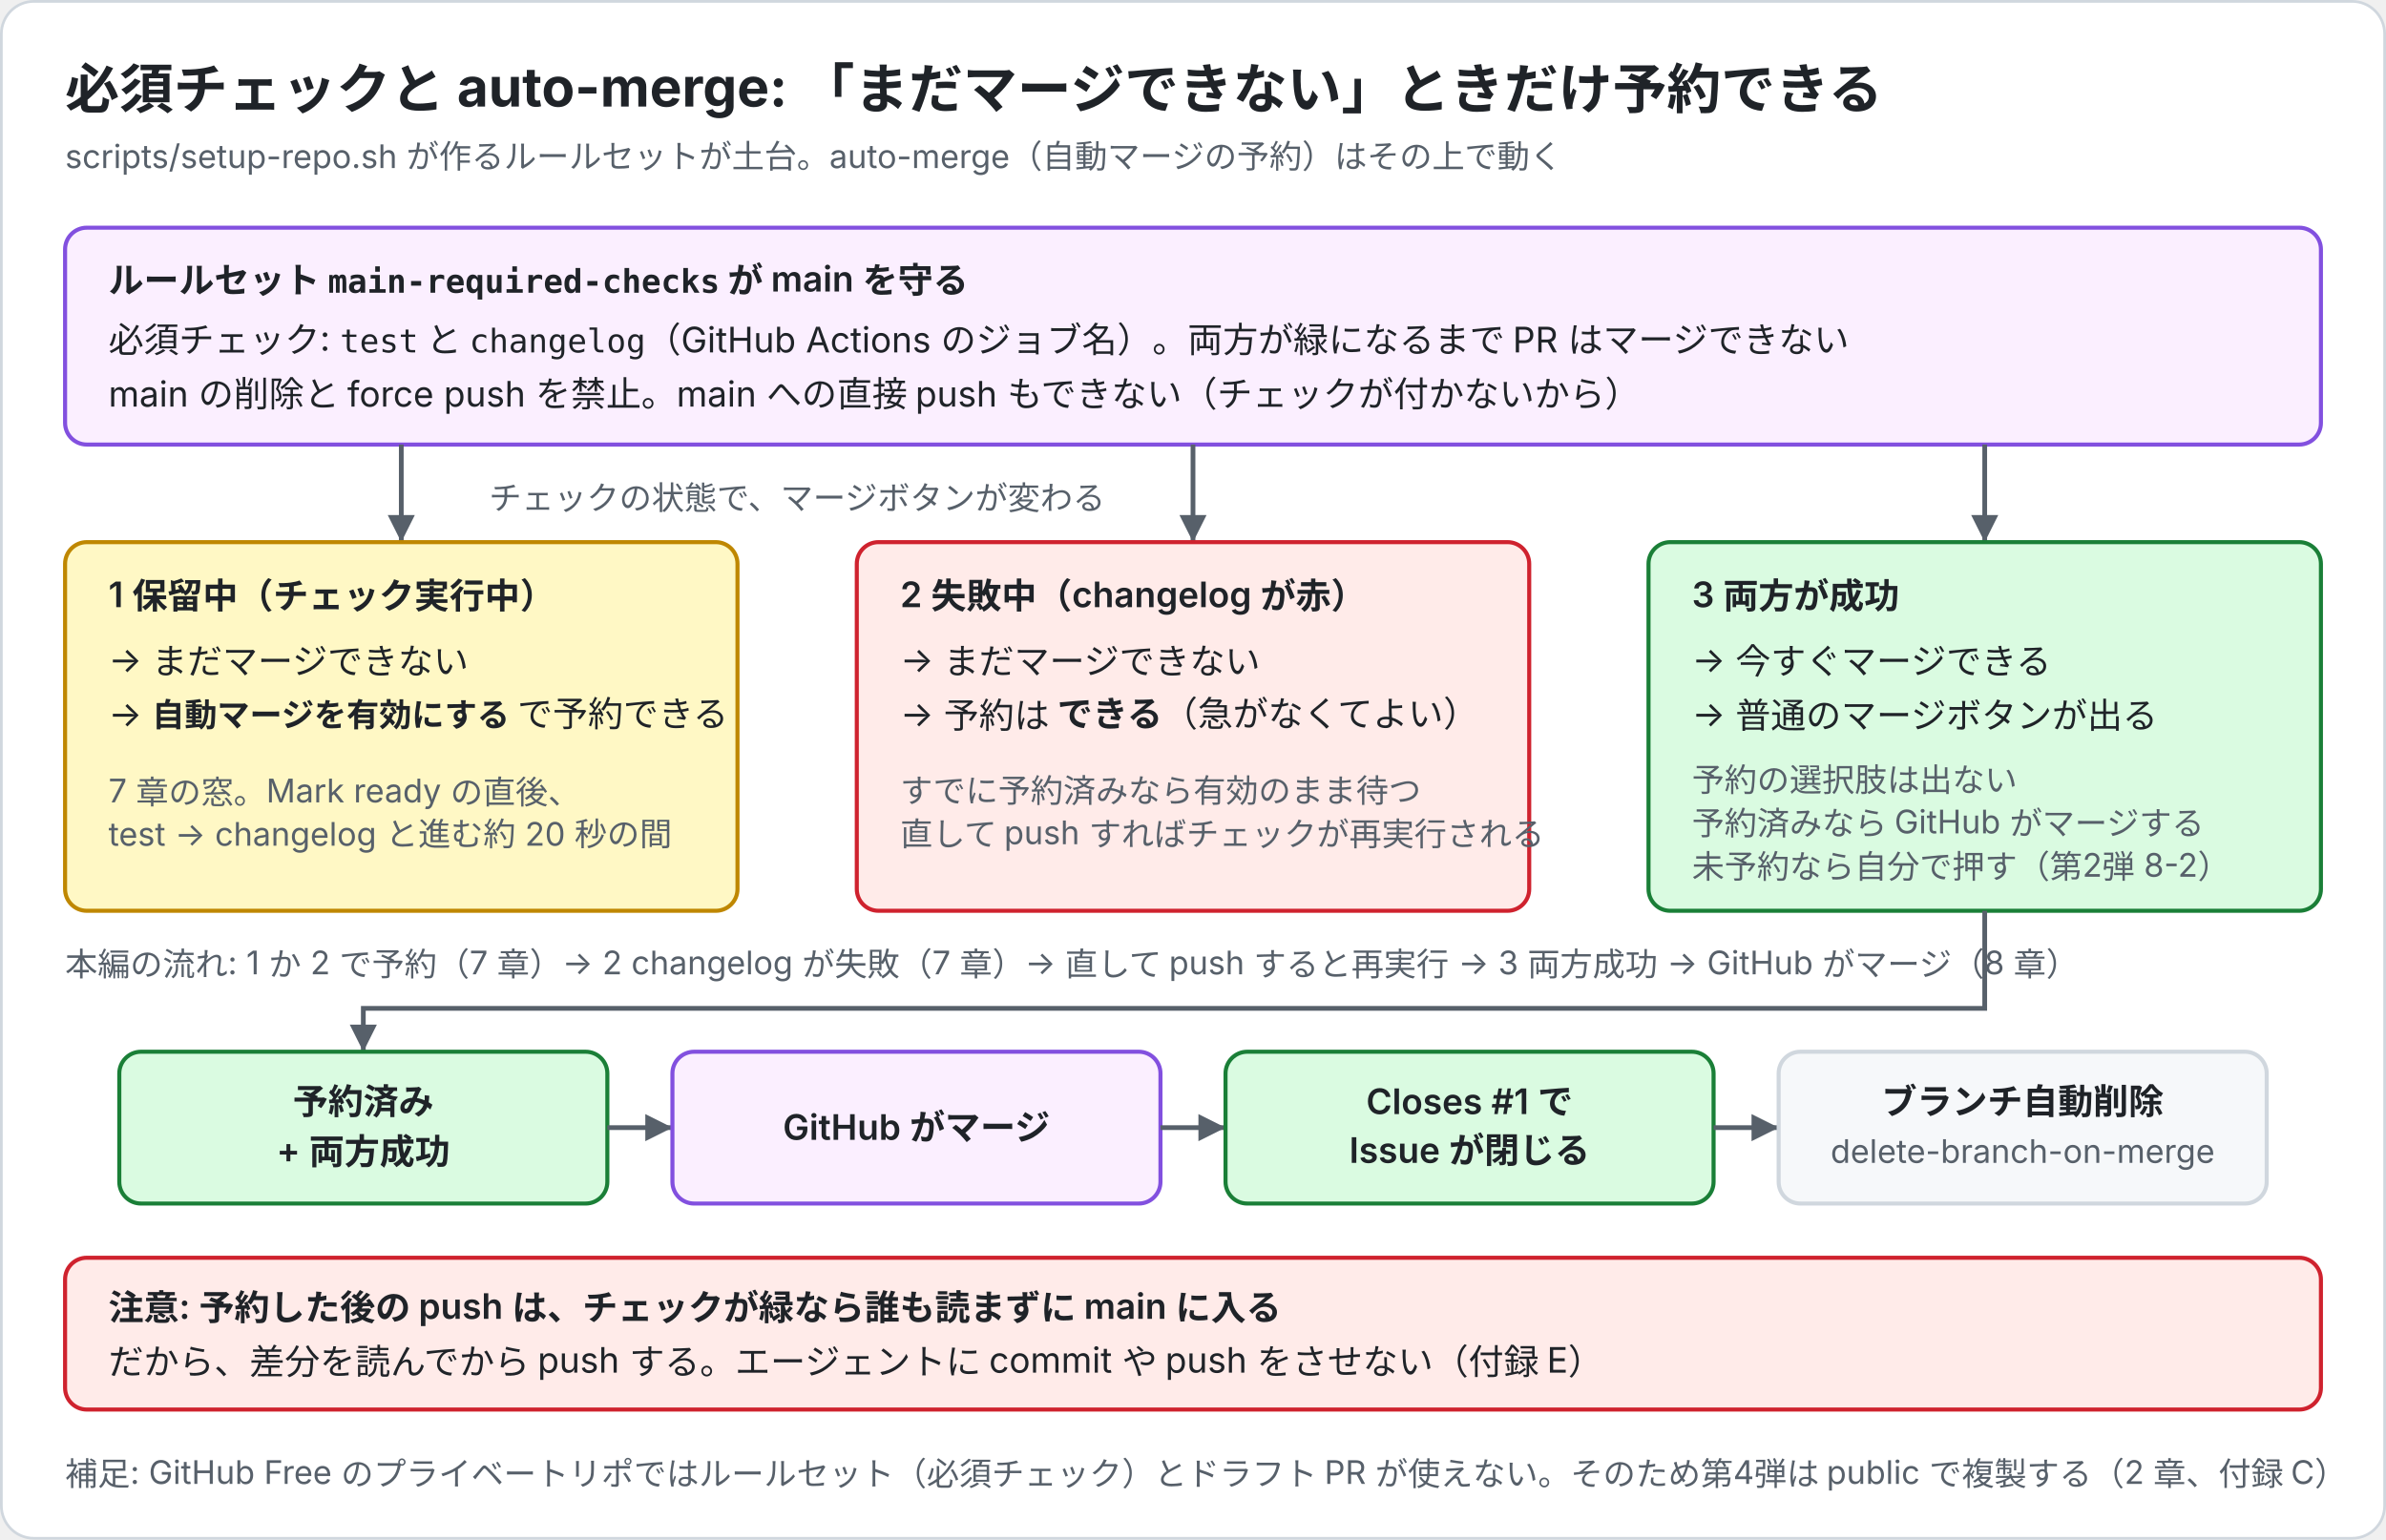
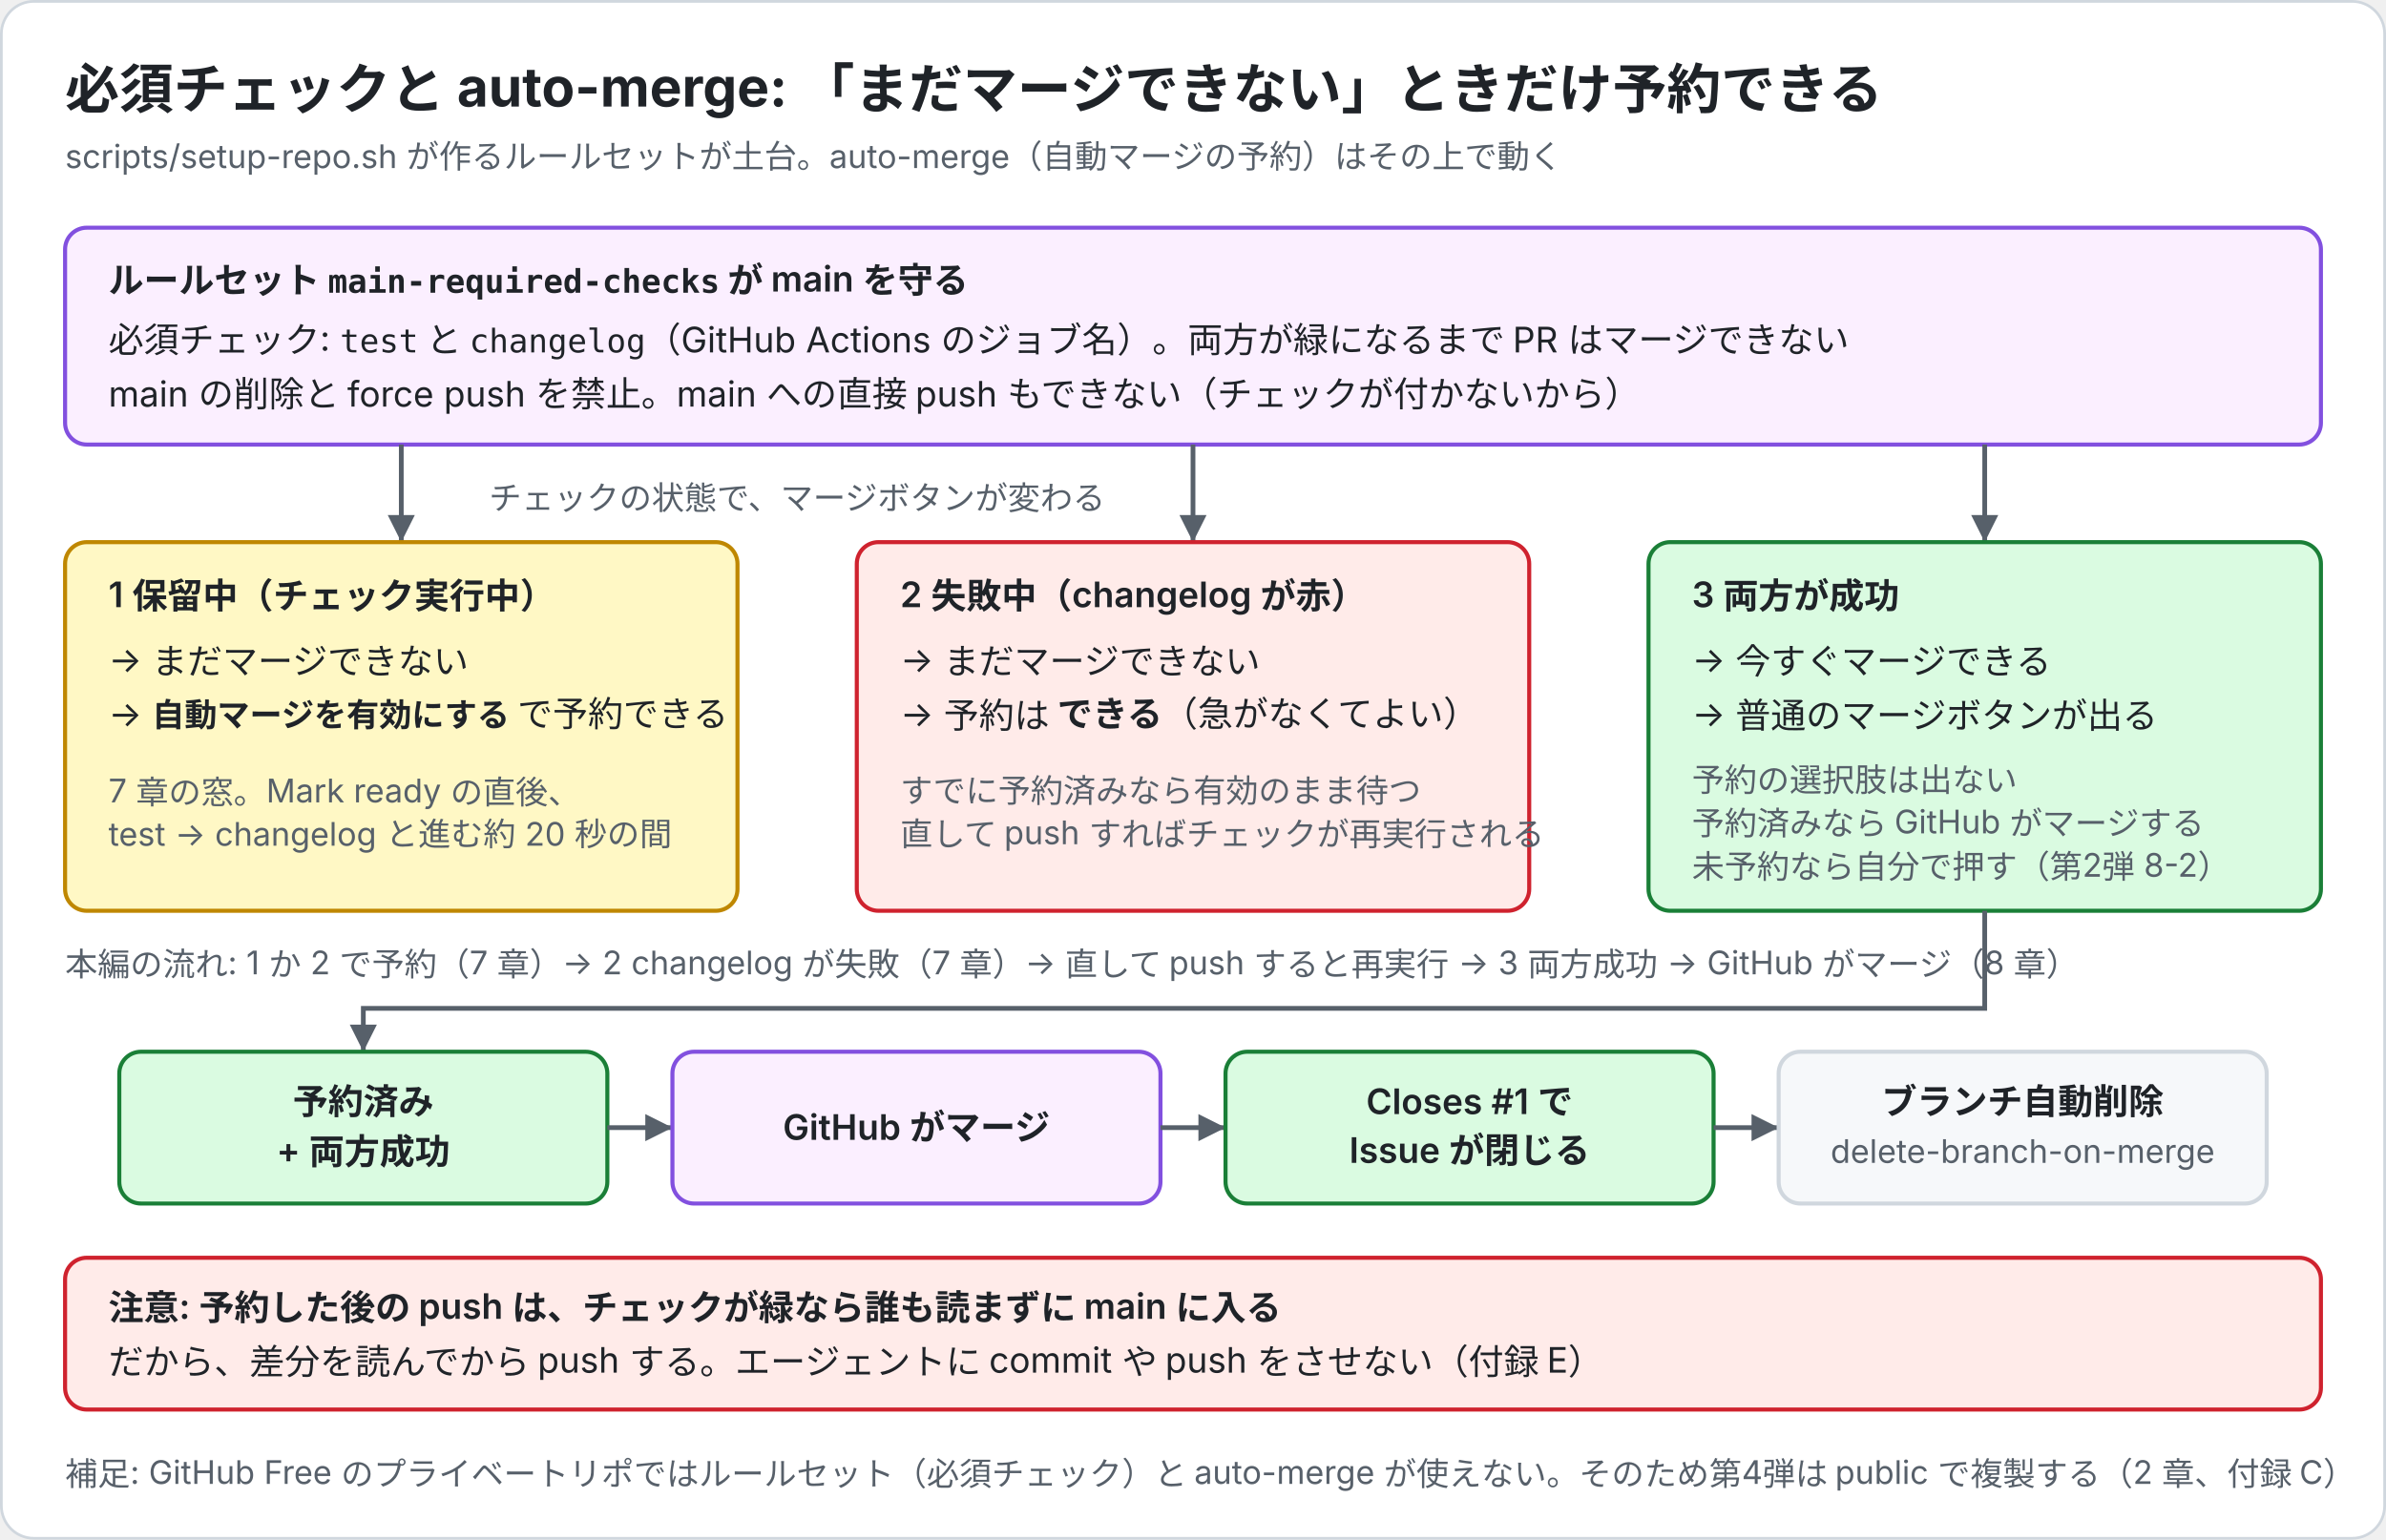
<svg xmlns="http://www.w3.org/2000/svg" viewBox="0 0 880 568" width="880" height="568" role="img" aria-labelledby="t d">
  <defs>
    <marker id="arrow" viewBox="0 0 10 10" refX="10" refY="5" markerWidth="10" markerHeight="10" markerUnits="userSpaceOnUse" orient="auto-start-reverse">
      <path d="M0,0 L10,5 L0,10 z" fill="#57606A" />
    </marker>
    <style>
      text { font-family: -apple-system, BlinkMacSystemFont, 'Hiragino Sans', 'Hiragino Kaku Gothic ProN', 'Noto Sans JP', 'Yu Gothic', Meiryo, sans-serif; fill: #1F2328; }
      .title { font-size: 20px; font-weight: bold; }
      .body { font-size: 13px; }
      .b600 { font-size: 13px; font-weight: 600; }
      .cap { font-size: 12px; fill: #57606A; }
      .mono { font-family: ui-monospace, SFMono-Regular, Menlo, Consolas, monospace; font-size: 12px; }
      .ui { font-size: 12px; font-weight: 600; }
      .mid { text-anchor: middle; }
      .box { stroke-width: 1.5; }
      .arrow { fill: none; stroke: #57606A; stroke-width: 1.75; marker-end: url(#arrow); }
    </style>
  </defs>
  <rect x="0.5" y="0.5" width="879" height="567" rx="12" fill="#FFFFFF" stroke="#D0D7DE" />
  <text x="24" y="40" class="title">必須チェックと auto-merge: 「まだマージできない」ときだけ予約できる</text>
  <text x="24" y="62" class="cap">scripts/setup-repo.sh が作るルールセットが土台。auto-merge（自動マージの予約）はその上で動く</text>
  <rect x="24" y="84" width="832" height="80" rx="8" fill="#FBEFFF" stroke="#8250DF" class="box" />
  <text x="40" y="108" class="b600" fill="#8250DF">ルールセット <tspan class="mono">main-required-checks</tspan> が main を守る</text>
  <text x="40" y="130" class="body">必須チェック: <tspan class="mono">test</tspan> と <tspan class="mono">changelog</tspan>（GitHub Actions のジョブ名）。両方が緑になるまで PR はマージできない</text>
  <text x="40" y="150" class="body">main の削除と force push を禁止。main への直接 push もできない（チェックが付かないから）</text>
  <path d="M148,164 V200" class="arrow" />
  <path d="M440,164 V200" class="arrow" />
  <path d="M732,164 V200" class="arrow" />
  <text x="294" y="188" class="cap mid">チェックの状態で、マージボタンが変わる</text>
  <rect x="24" y="200" width="248" height="136" rx="8" fill="#FFF8C5" stroke="#BF8700" class="box" />
  <text x="40" y="224" class="b600" fill="#9A6700">1 保留中（チェック実行中）</text>
  <text x="40" y="248" class="body">→ まだマージできない</text>
  <text x="40" y="268" class="body">→ <tspan class="ui">自動マージを有効にする</tspan> で予約できる</text>
  <text x="40" y="296" class="cap">7 章の窓。Mark ready の直後、</text>
  <text x="40" y="312" class="cap">test → changelog と進む約 20 秒の間</text>
  <rect x="316" y="200" width="248" height="136" rx="8" fill="#FFEBE9" stroke="#CF222E" class="box" />
  <text x="332" y="224" class="b600" fill="#CF222E">2 失敗中（changelog が赤）</text>
  <text x="332" y="248" class="body">→ まだマージできない</text>
  <text x="332" y="268" class="body">→ 予約は <tspan font-weight="600">できる</tspan>（急がなくてよい）</text>
  <text x="332" y="296" class="cap">すでに予約済みなら有効のまま待つ</text>
  <text x="332" y="312" class="cap">直して push すればチェックが再実行される</text>
  <rect x="608" y="200" width="248" height="136" rx="8" fill="#DAFBE1" stroke="#1A7F37" class="box" />
  <text x="624" y="224" class="b600" fill="#1A7F37">3 両方が成功</text>
  <text x="624" y="248" class="body">→ 今すぐマージできる</text>
  <text x="624" y="268" class="body">→ 普通のマージボタンが出る</text>
  <text x="624" y="292" class="cap">予約の選択肢は出ない</text>
  <text x="624" y="308" class="cap">予約済みなら GitHub がマージする</text>
  <text x="624" y="324" class="cap">未予約なら自分で押す（第2弾 8-2）</text>
  <text x="24" y="360" class="cap">本編の流れ: 1 か 2 で予約（7 章）→ 2 changelog が失敗（7 章）→ 直して push すると再実行 → 3 両方成功 → GitHub がマージ（8 章）</text>
  <path d="M732,336 V372 H134 V388" class="arrow" />
  <rect x="44" y="388" width="180" height="56" rx="8" fill="#DAFBE1" stroke="#1A7F37" class="box" />
  <text x="134" y="411" class="b600 mid" fill="#1A7F37">予約済み</text>
  <text x="134" y="429" class="b600 mid" fill="#1A7F37">+ 両方成功</text>
  <path d="M224,416 H248" class="arrow" />
  <rect x="248" y="388" width="180" height="56" rx="8" fill="#FBEFFF" stroke="#8250DF" class="box" />
  <text x="338" y="420.5" class="b600 mid" fill="#8250DF">GitHub がマージ</text>
  <path d="M428,416 H452" class="arrow" />
  <rect x="452" y="388" width="180" height="56" rx="8" fill="#DAFBE1" stroke="#1A7F37" class="box" />
  <text x="542" y="411" class="b600 mid" fill="#1A7F37">Closes #1 で</text>
  <text x="542" y="429" class="b600 mid" fill="#1A7F37">Issue が閉じる</text>
  <path d="M632,416 H656" class="arrow" />
  <rect x="656" y="388" width="180" height="56" rx="8" fill="#F6F8FA" stroke="#D0D7DE" class="box" />
  <text x="746" y="411" class="b600 mid">ブランチ自動削除</text>
  <text x="746" y="429" class="cap mid">delete-branch-on-merge</text>
  <rect x="24" y="464" width="832" height="56" rx="8" fill="#FFEBE9" stroke="#CF222E" class="box" />
  <text x="40" y="487" class="b600" fill="#CF222E">注意: 予約した後の push は、チェックが緑なら誰も読まずに main に入る</text>
  <text x="40" y="507" class="body">だから、差分を読んでから push する。エージェントに commit や push をさせない（付録 E）</text>
-   <text x="24" y="548" class="cap">補足: GitHub Free のプライベートリポではルールセット（必須チェック）とドラフト PR が使えない。そのため第4弾は public で複製する（2 章、付録 C）</text>
+   <text x="24" y="548" class="cap">補足: GitHub Free のプライベートリポではルールセット（必須チェック）と auto-merge が使えない。そのため第4弾は public で複製する（2 章、付録 C）</text>
</svg>
